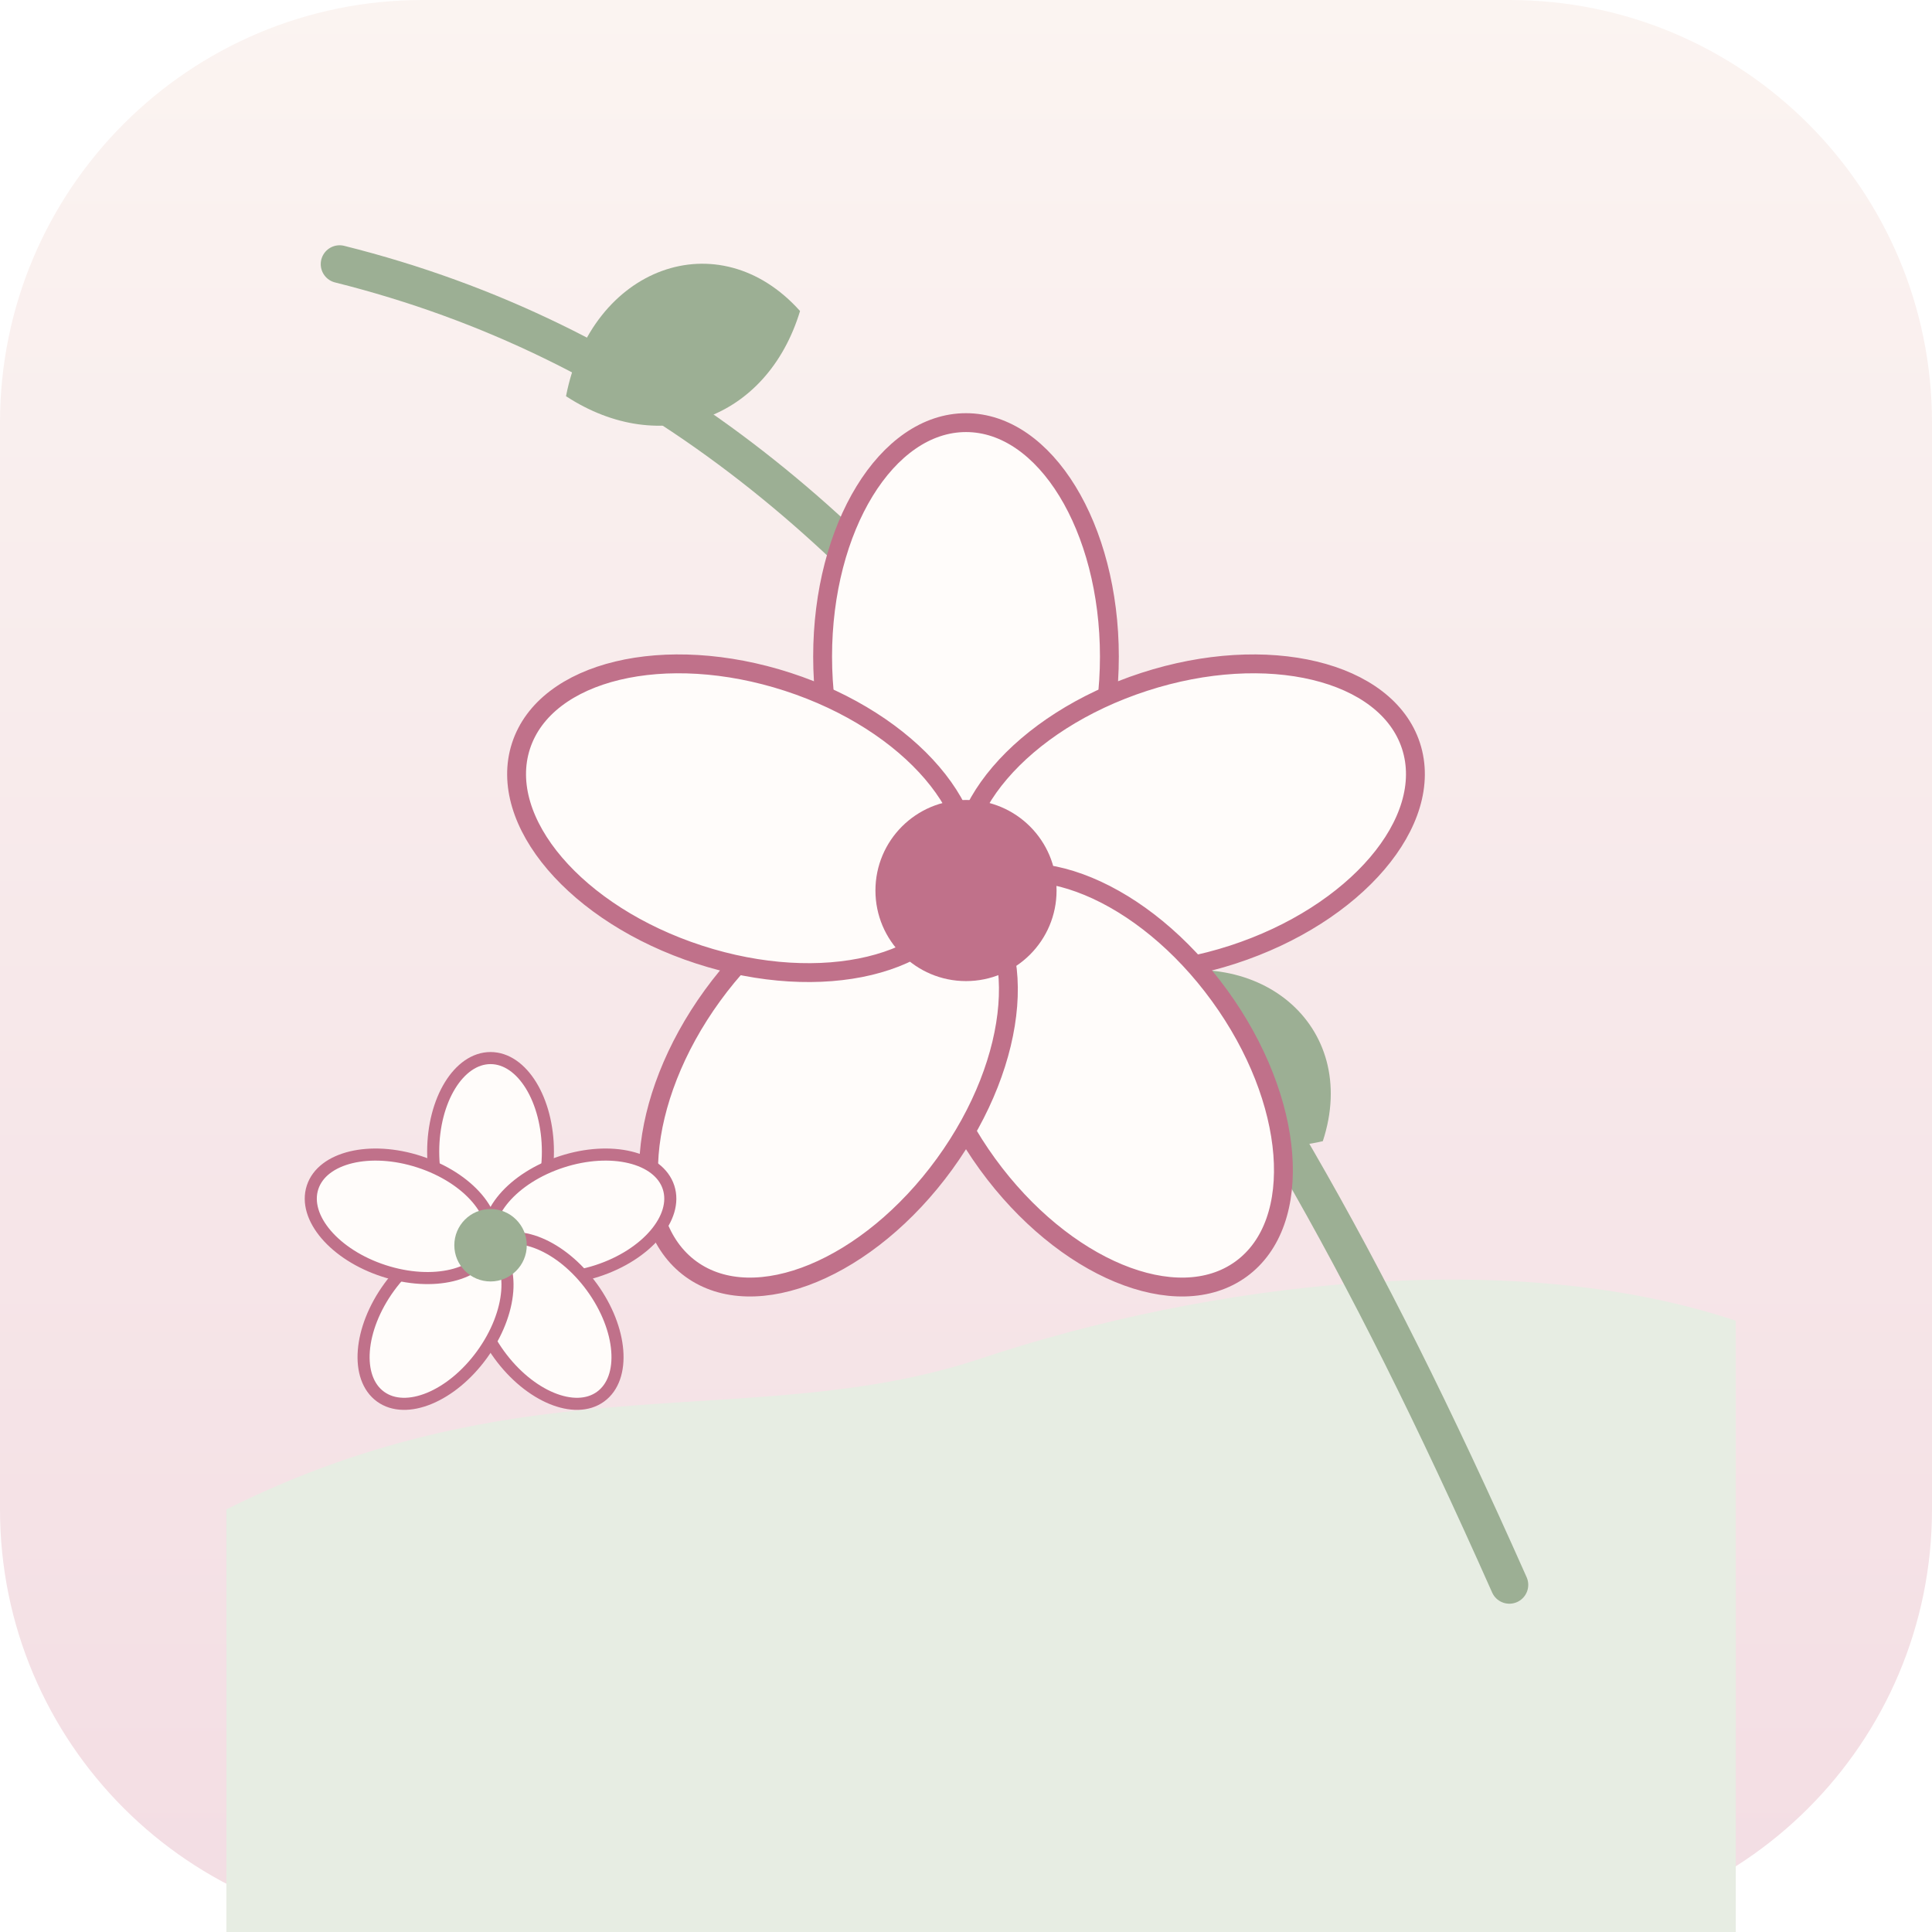
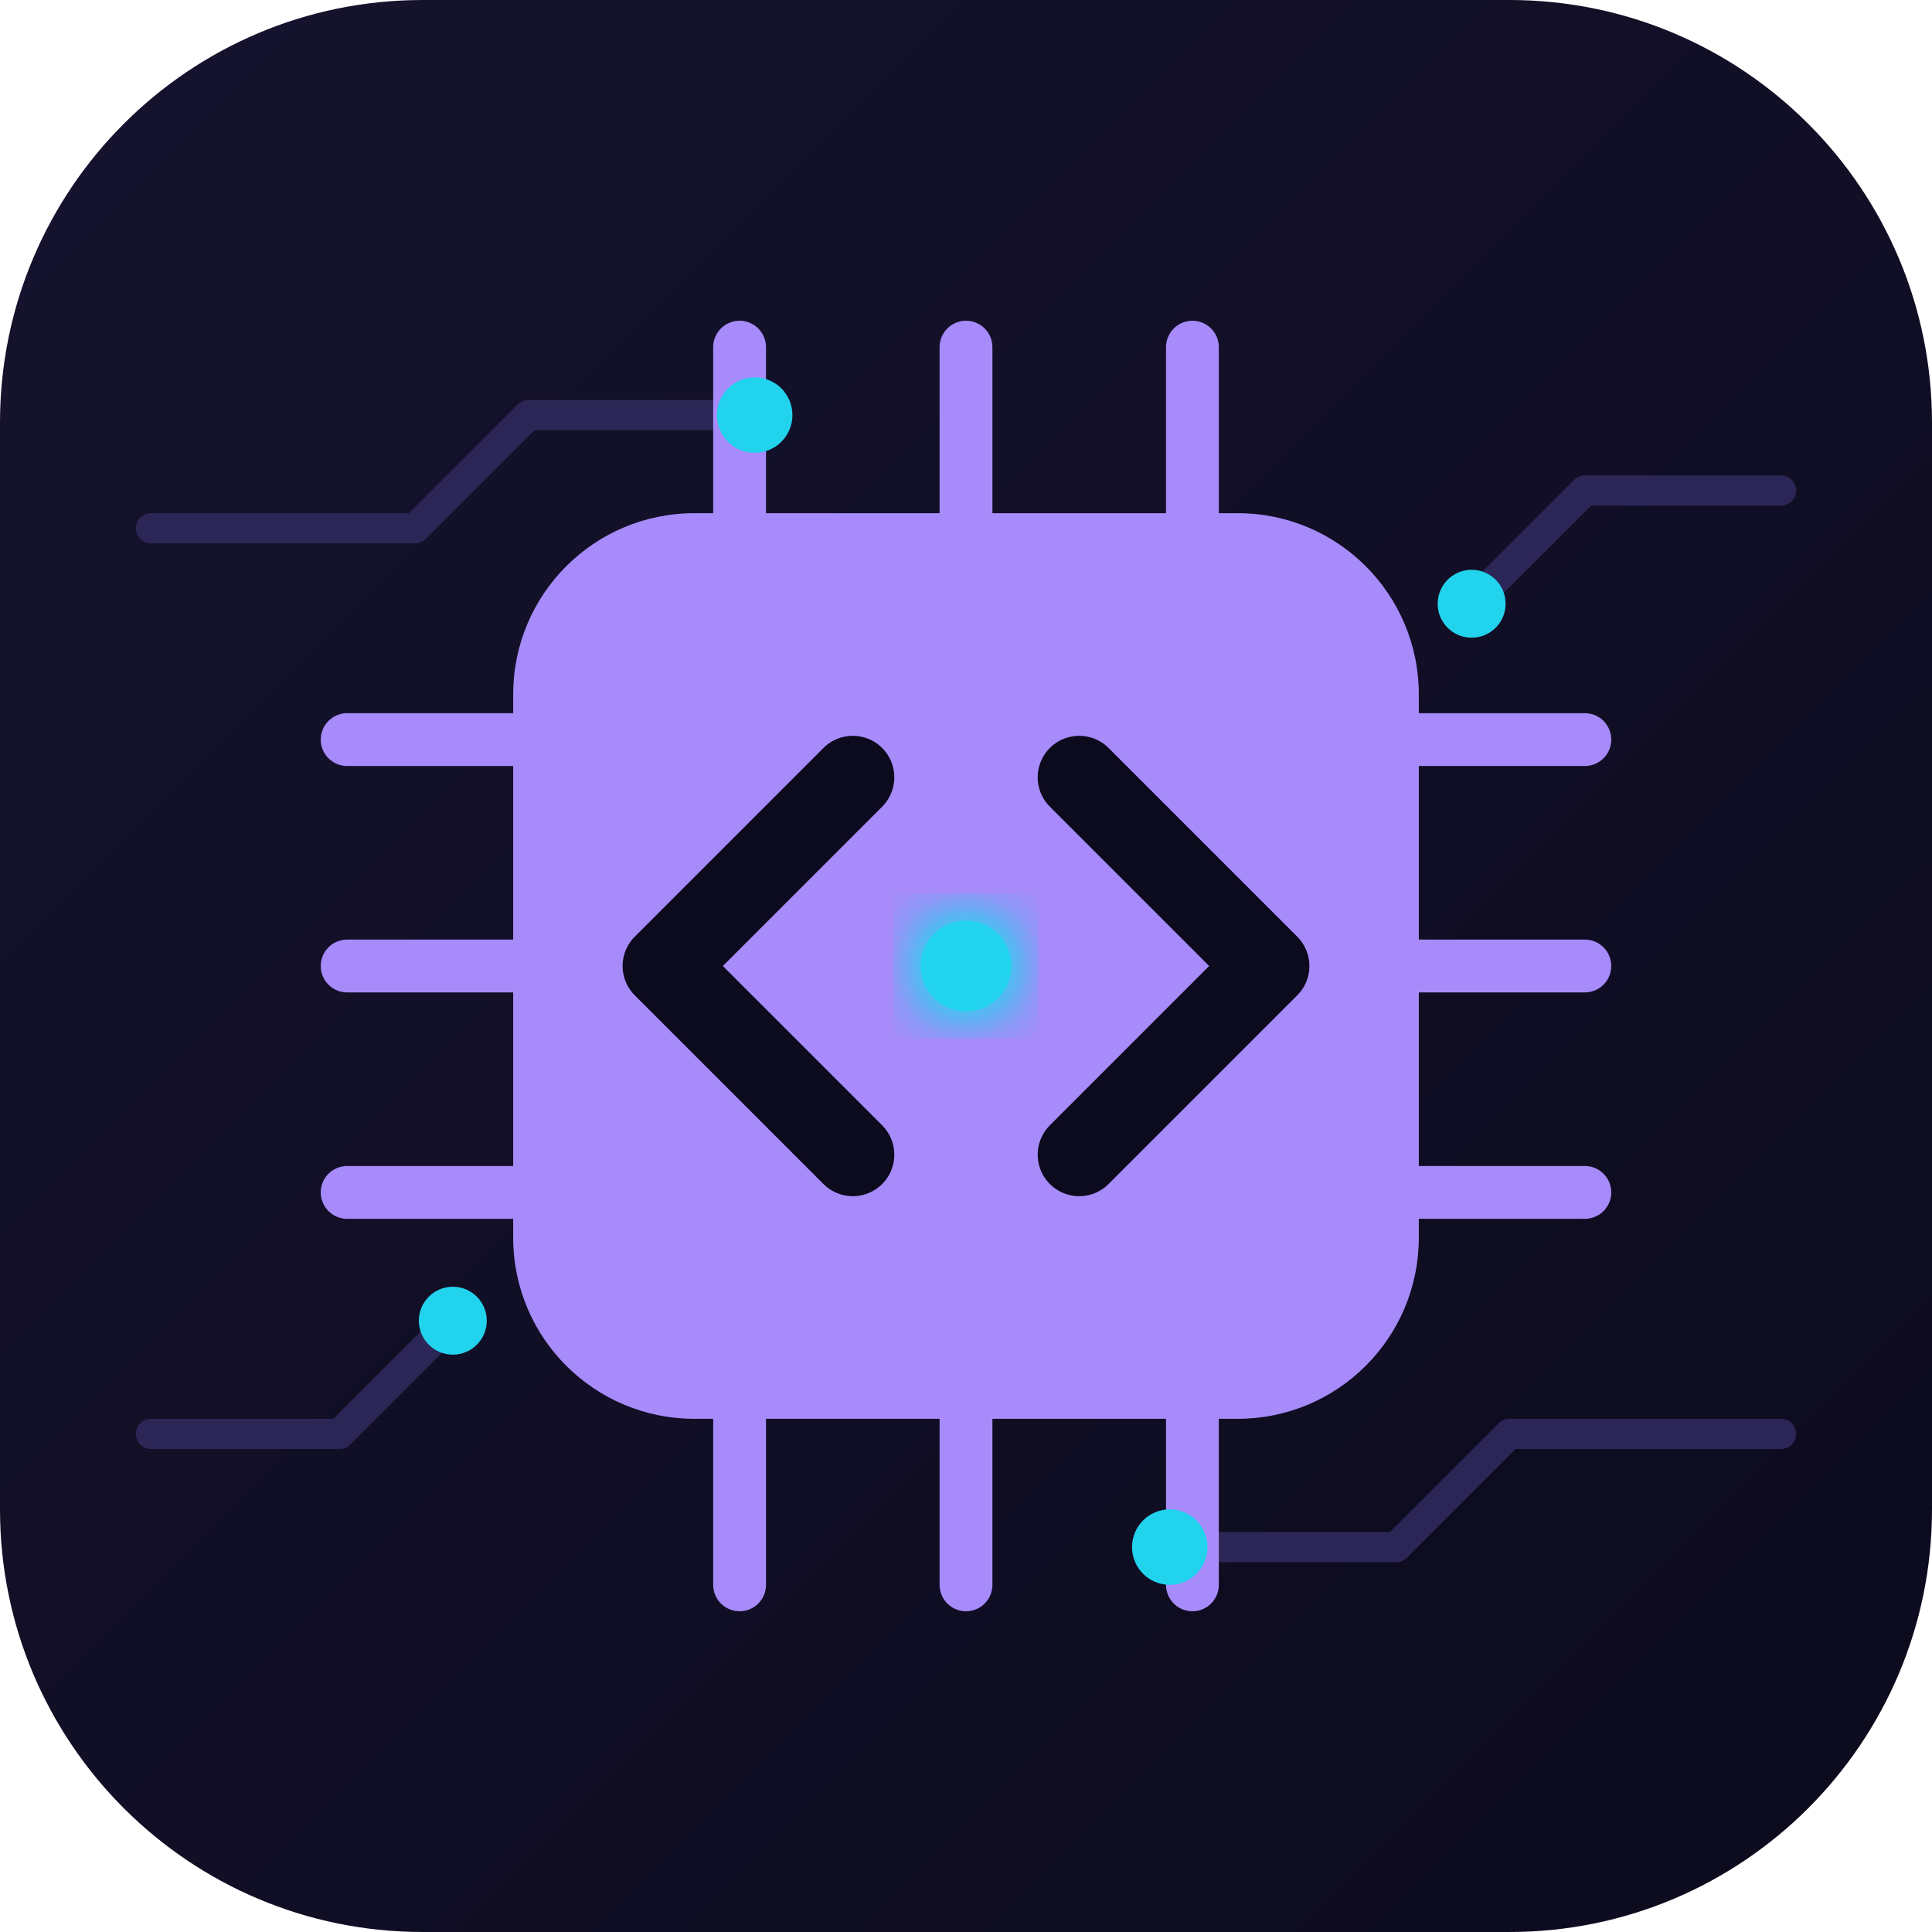
<svg xmlns="http://www.w3.org/2000/svg" viewBox="0 0 512 512">
  <defs>
-     <linearGradient id="g" x1="0" y1="0" x2="0" y2="1">
-       <stop offset="0" stop-color="#FBF4F1" />
-       <stop offset="1" stop-color="#F3DDE3" />
+     <linearGradient id="g" x1="0" y1="0" x2="1" y2="1">
+       <stop offset="0" stop-color="#16132E" />
+       <stop offset="1" stop-color="#0C0A1D" />
    </linearGradient>
+     <filter id="gl">
+       <feGaussianBlur stdDeviation="6" />
+     </filter>
  </defs>
  <rect width="512" height="512" rx="112" fill="url(#g)" />
-   <path d="M60 400C140 360 200 380 260 360S400 330 460 350V512H60z" fill="#E7EDE3" />
-   <path d="M90 70C170 90 230 140 280 210S360 330 400 420" fill="none" stroke="#9CAF94" stroke-width="10" stroke-linecap="round" />
-   <g fill="#9CAF94">
-     <path transform="translate(150 105) rotate(-20)" d="M0 0c18-30 54-30 66 0-18 24-48 24-66 0z" />
-     <path transform="translate(300 260) rotate(40)" d="M0 0c18-30 54-30 66 0-18 24-48 24-66 0z" />
+   <g fill="none" stroke="#2C2656" stroke-width="8" stroke-linecap="round" stroke-linejoin="round">
+     <path d="M40 140H110L140 110H200M472 380H400L370 410H310M40 380H90L120 350M472 130H420L390 160" />
  </g>
-   <g transform="translate(256 236)">
-     <g fill="#FFFCFA" stroke="#C0718A" stroke-width="5">
-       <ellipse cx="0" cy="-62" rx="38" ry="62" />
-       <ellipse cx="0" cy="-62" rx="38" ry="62" transform="rotate(72)" />
-       <ellipse cx="0" cy="-62" rx="38" ry="62" transform="rotate(144)" />
-       <ellipse cx="0" cy="-62" rx="38" ry="62" transform="rotate(216)" />
-       <ellipse cx="0" cy="-62" rx="38" ry="62" transform="rotate(288)" />
-     </g>
-     <circle r="24" fill="#C0718A" />
+   <g stroke="#A78BFA" stroke-width="14" stroke-linecap="round">
+     <path d="M196 92v48M256 92v48M316 92v48M196 372v48M256 372v48M316 372v48M92 196h48M92 256h48M92 316h48M372 196h48M372 256h48M372 316h48" />
  </g>
-   <g transform="translate(130 330) scale(.4)">
-     <g fill="#FFFCFA" stroke="#C0718A" stroke-width="8">
-       <ellipse cx="0" cy="-62" rx="38" ry="62" />
-       <ellipse cx="0" cy="-62" rx="38" ry="62" transform="rotate(72)" />
-       <ellipse cx="0" cy="-62" rx="38" ry="62" transform="rotate(144)" />
-       <ellipse cx="0" cy="-62" rx="38" ry="62" transform="rotate(216)" />
-       <ellipse cx="0" cy="-62" rx="38" ry="62" transform="rotate(288)" />
-     </g>
-     <circle r="24" fill="#9CAF94" />
+   <rect x="136" y="136" width="240" height="240" rx="48" fill="#A78BFA" />
+   <path d="M226 206l-50 50 50 50M286 206l50 50-50 50" fill="none" stroke="#0C0A1D" stroke-width="22" stroke-linecap="round" stroke-linejoin="round" />
+   <circle cx="256" cy="256" r="16" fill="#22D3EE" filter="url(#gl)" />
+   <circle cx="256" cy="256" r="12" fill="#22D3EE" />
+   <g fill="#22D3EE">
+     <circle cx="200" cy="110" r="10" />
+     <circle cx="310" cy="410" r="10" />
+     <circle cx="120" cy="350" r="9" />
+     <circle cx="390" cy="160" r="9" />
  </g>
</svg>
